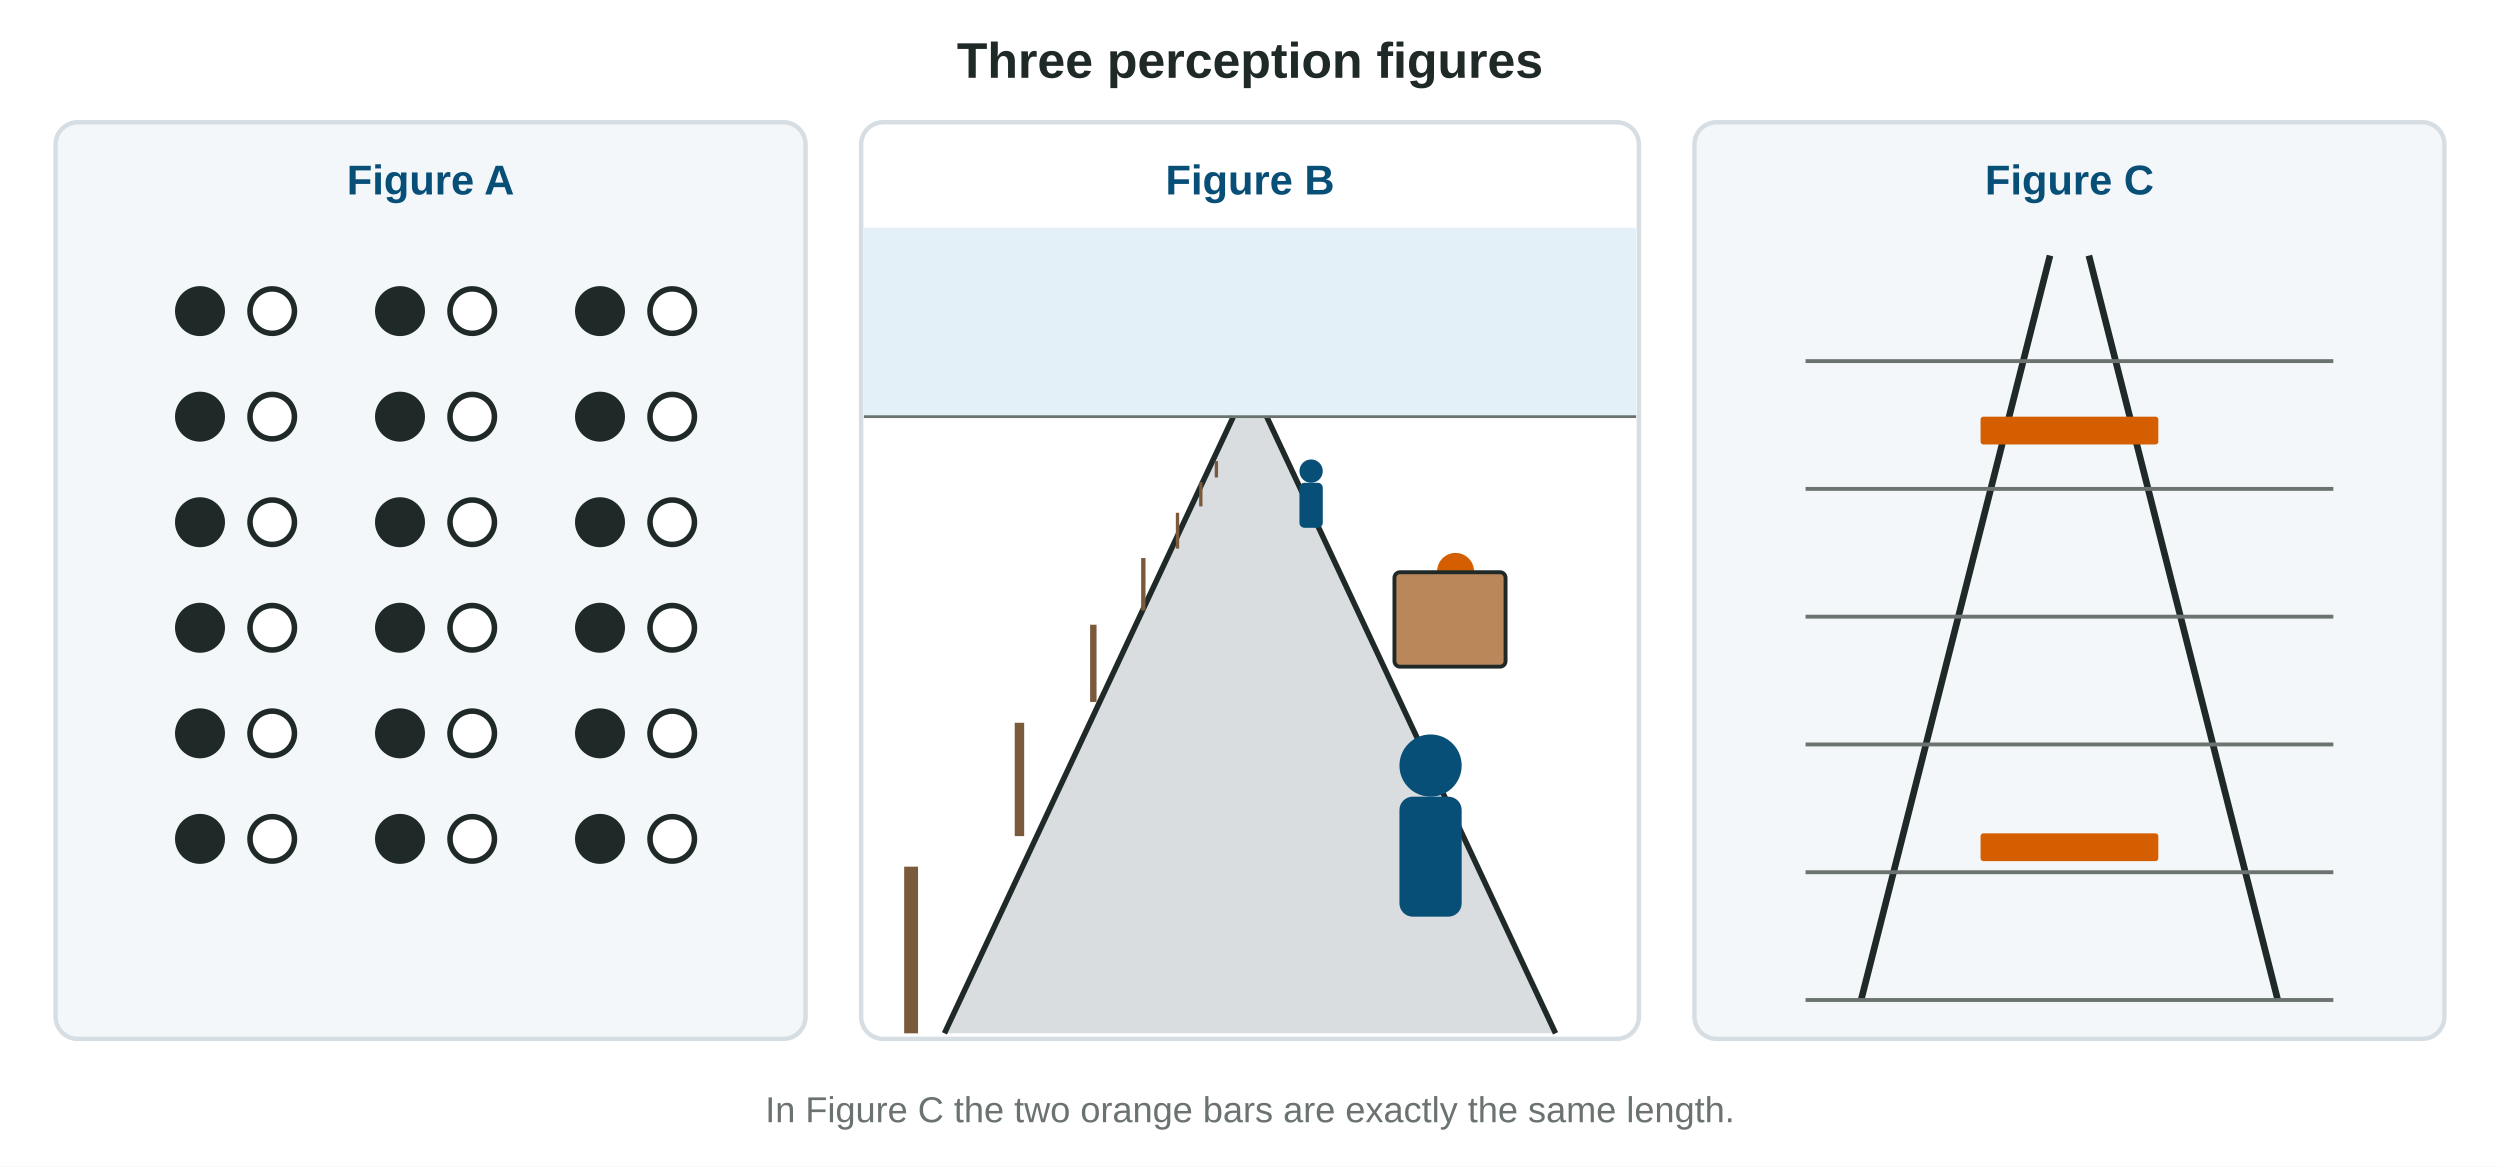
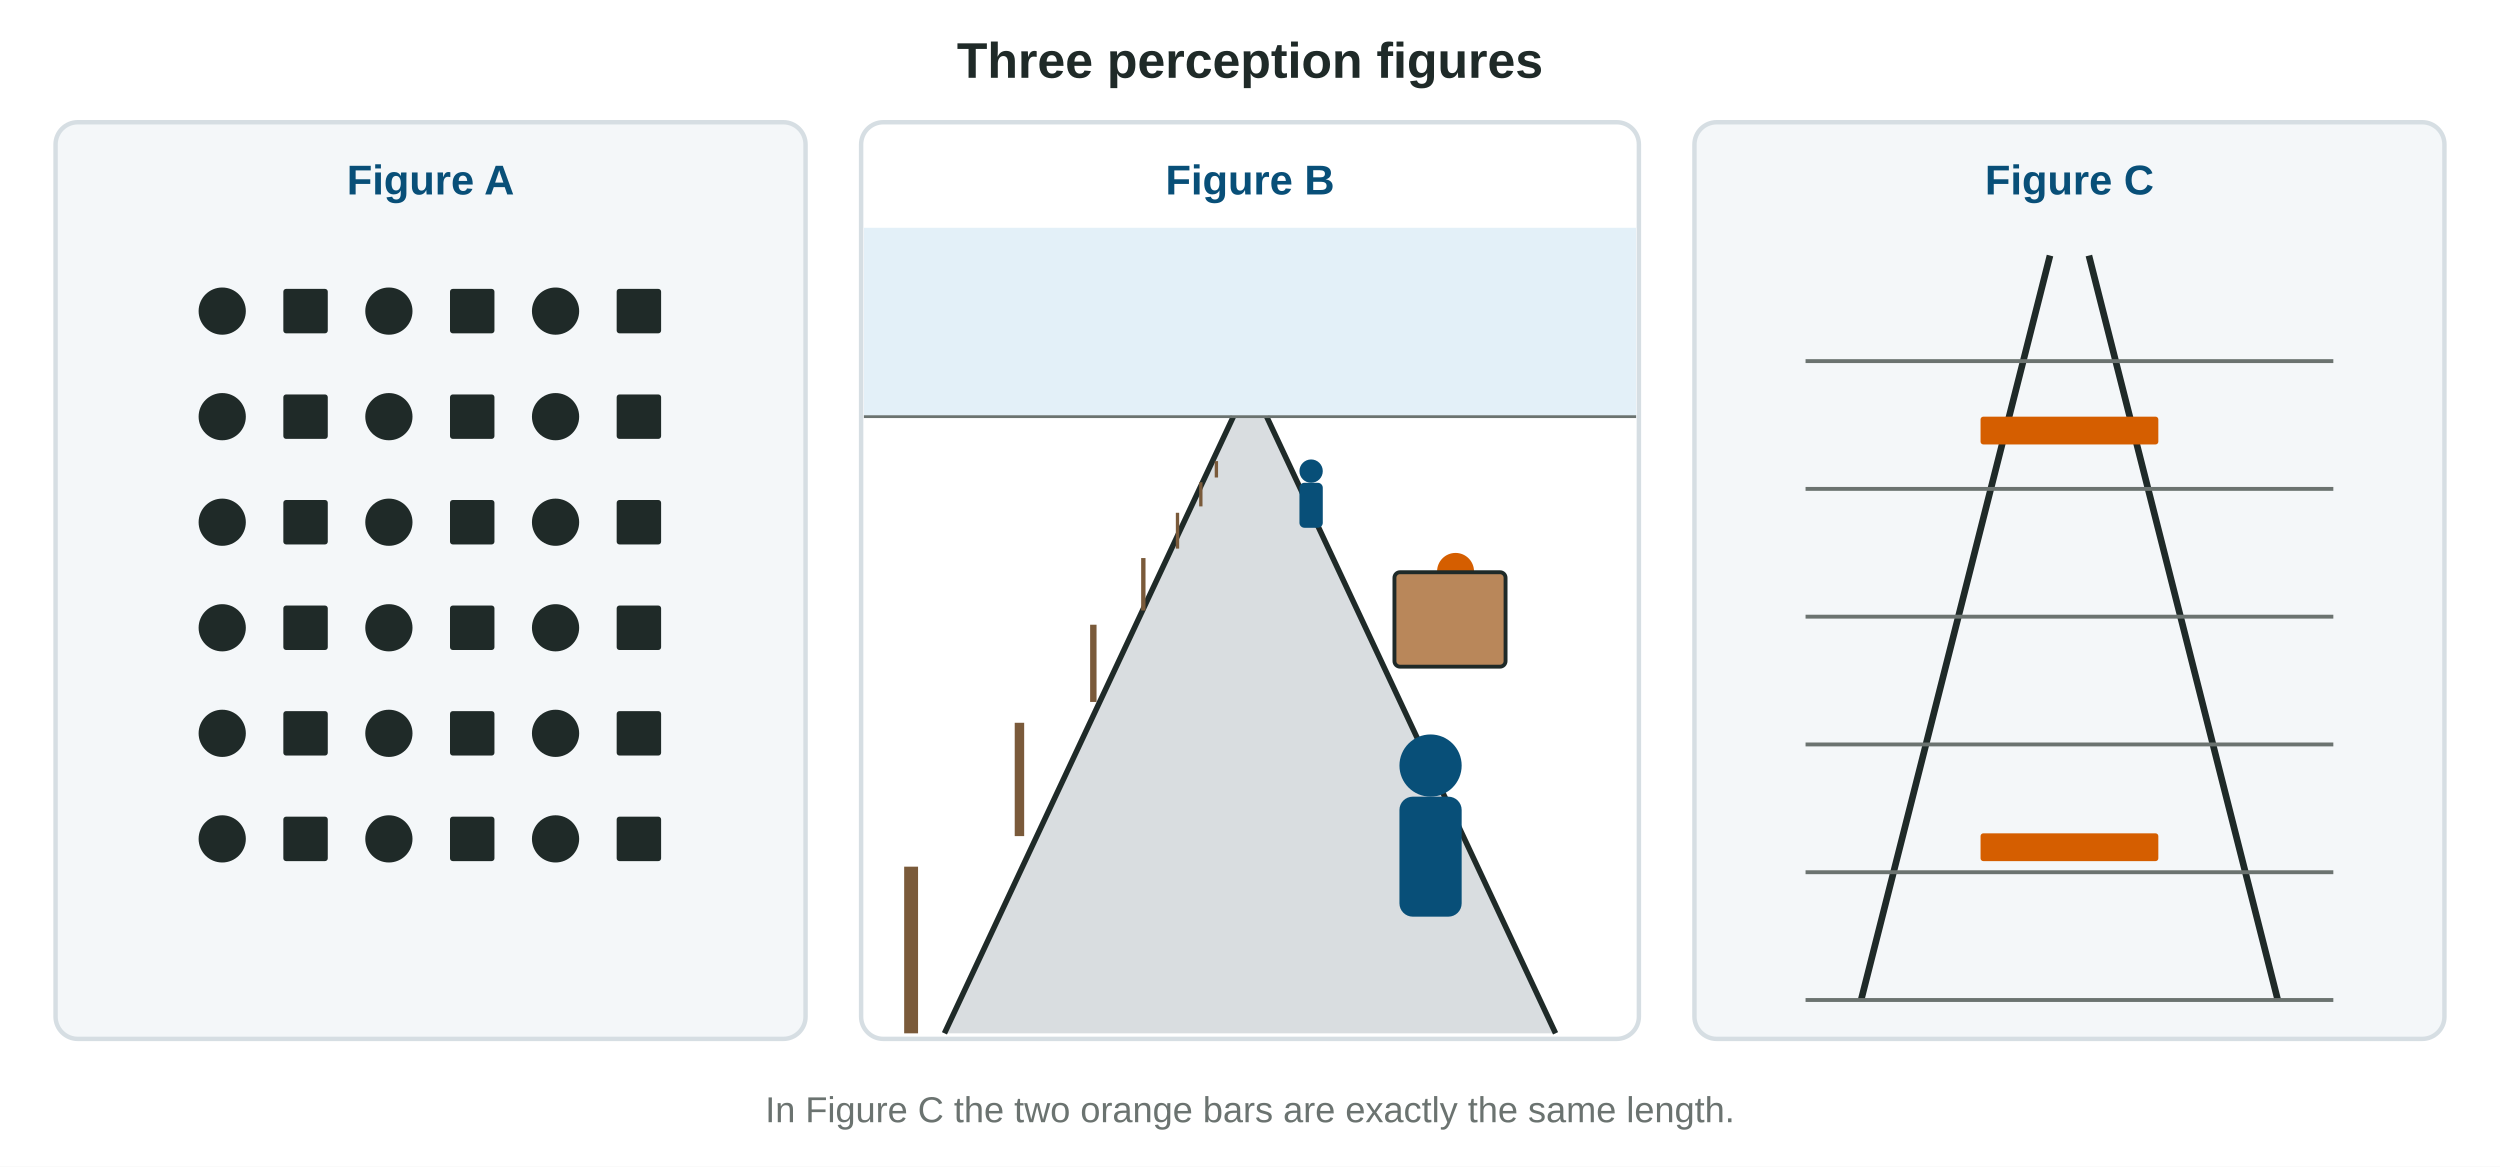
<svg xmlns="http://www.w3.org/2000/svg" viewBox="0 0 900 420" width="900" height="420" role="img" aria-labelledby="perception-figure-set-t perception-figure-set-d" font-family="Arial, Helvetica, sans-serif">
  <defs>
    <marker id="ar-ink" viewBox="0 0 10 10" refX="9" refY="5" markerUnits="userSpaceOnUse" markerWidth="10" markerHeight="10" orient="auto-start-reverse">
      <path d="M0,0 L10,5 L0,10 z" fill="#1F2A28" />
    </marker>
    <marker id="ar-cer" viewBox="0 0 10 10" refX="9" refY="5" markerUnits="userSpaceOnUse" markerWidth="10" markerHeight="10" orient="auto-start-reverse">
      <path d="M0,0 L10,5 L0,10 z" fill="#084F78" />
    </marker>
    <marker id="ar-verm" viewBox="0 0 10 10" refX="9" refY="5" markerUnits="userSpaceOnUse" markerWidth="10" markerHeight="10" orient="auto-start-reverse">
      <path d="M0,0 L10,5 L0,10 z" fill="#D55E00" />
    </marker>
    <marker id="ar-green" viewBox="0 0 10 10" refX="9" refY="5" markerUnits="userSpaceOnUse" markerWidth="10" markerHeight="10" orient="auto-start-reverse">
      <path d="M0,0 L10,5 L0,10 z" fill="#009E73" />
    </marker>
    <marker id="ar-grey" viewBox="0 0 10 10" refX="9" refY="5" markerUnits="userSpaceOnUse" markerWidth="10" markerHeight="10" orient="auto-start-reverse">
      <path d="M0,0 L10,5 L0,10 z" fill="#6B7370" />
    </marker>
  </defs>
  <rect width="900" height="420" fill="#FFFFFF" />
  <text x="450" y="28" font-size="18" fill="#1F2A28" text-anchor="middle" font-weight="700">Three perception figures</text>
  <rect x="20" y="44" width="270" height="330" rx="8" fill="#F4F7F9" stroke="#D6DEE3" stroke-width="1.6" />
  <text x="155" y="70" font-size="15" fill="#084F78" text-anchor="middle" font-weight="700">Figure A</text>
-   <circle cx="72" cy="112" r="8" fill="#1F2A28" stroke="#1F2A28" stroke-width="2" />
-   <circle cx="72" cy="150" r="8" fill="#1F2A28" stroke="#1F2A28" stroke-width="2" />
-   <circle cx="72" cy="188" r="8" fill="#1F2A28" stroke="#1F2A28" stroke-width="2" />
-   <circle cx="72" cy="226" r="8" fill="#1F2A28" stroke="#1F2A28" stroke-width="2" />
-   <circle cx="72" cy="264" r="8" fill="#1F2A28" stroke="#1F2A28" stroke-width="2" />
-   <circle cx="72" cy="302" r="8" fill="#1F2A28" stroke="#1F2A28" stroke-width="2" />
-   <circle cx="98" cy="112" r="8" fill="#FFFFFF" stroke="#1F2A28" stroke-width="2" />
-   <circle cx="98" cy="150" r="8" fill="#FFFFFF" stroke="#1F2A28" stroke-width="2" />
-   <circle cx="98" cy="188" r="8" fill="#FFFFFF" stroke="#1F2A28" stroke-width="2" />
-   <circle cx="98" cy="226" r="8" fill="#FFFFFF" stroke="#1F2A28" stroke-width="2" />
-   <circle cx="98" cy="264" r="8" fill="#FFFFFF" stroke="#1F2A28" stroke-width="2" />
-   <circle cx="98" cy="302" r="8" fill="#FFFFFF" stroke="#1F2A28" stroke-width="2" />
-   <circle cx="144" cy="112" r="8" fill="#1F2A28" stroke="#1F2A28" stroke-width="2" />
-   <circle cx="144" cy="150" r="8" fill="#1F2A28" stroke="#1F2A28" stroke-width="2" />
-   <circle cx="144" cy="188" r="8" fill="#1F2A28" stroke="#1F2A28" stroke-width="2" />
-   <circle cx="144" cy="226" r="8" fill="#1F2A28" stroke="#1F2A28" stroke-width="2" />
-   <circle cx="144" cy="264" r="8" fill="#1F2A28" stroke="#1F2A28" stroke-width="2" />
-   <circle cx="144" cy="302" r="8" fill="#1F2A28" stroke="#1F2A28" stroke-width="2" />
-   <circle cx="170" cy="112" r="8" fill="#FFFFFF" stroke="#1F2A28" stroke-width="2" />
-   <circle cx="170" cy="150" r="8" fill="#FFFFFF" stroke="#1F2A28" stroke-width="2" />
-   <circle cx="170" cy="188" r="8" fill="#FFFFFF" stroke="#1F2A28" stroke-width="2" />
-   <circle cx="170" cy="226" r="8" fill="#FFFFFF" stroke="#1F2A28" stroke-width="2" />
-   <circle cx="170" cy="264" r="8" fill="#FFFFFF" stroke="#1F2A28" stroke-width="2" />
-   <circle cx="170" cy="302" r="8" fill="#FFFFFF" stroke="#1F2A28" stroke-width="2" />
-   <circle cx="216" cy="112" r="8" fill="#1F2A28" stroke="#1F2A28" stroke-width="2" />
-   <circle cx="216" cy="150" r="8" fill="#1F2A28" stroke="#1F2A28" stroke-width="2" />
-   <circle cx="216" cy="188" r="8" fill="#1F2A28" stroke="#1F2A28" stroke-width="2" />
-   <circle cx="216" cy="226" r="8" fill="#1F2A28" stroke="#1F2A28" stroke-width="2" />
-   <circle cx="216" cy="264" r="8" fill="#1F2A28" stroke="#1F2A28" stroke-width="2" />
-   <circle cx="216" cy="302" r="8" fill="#1F2A28" stroke="#1F2A28" stroke-width="2" />
-   <circle cx="242" cy="112" r="8" fill="#FFFFFF" stroke="#1F2A28" stroke-width="2" />
-   <circle cx="242" cy="150" r="8" fill="#FFFFFF" stroke="#1F2A28" stroke-width="2" />
-   <circle cx="242" cy="188" r="8" fill="#FFFFFF" stroke="#1F2A28" stroke-width="2" />
-   <circle cx="242" cy="226" r="8" fill="#FFFFFF" stroke="#1F2A28" stroke-width="2" />
-   <circle cx="242" cy="264" r="8" fill="#FFFFFF" stroke="#1F2A28" stroke-width="2" />
-   <circle cx="242" cy="302" r="8" fill="#FFFFFF" stroke="#1F2A28" stroke-width="2" />
+   <circle cx="80" cy="112" r="8.5" fill="#1F2A28" stroke="none" stroke-width="1.4" />
+   <circle cx="80" cy="150" r="8.5" fill="#1F2A28" stroke="none" stroke-width="1.4" />
+   <circle cx="80" cy="188" r="8.5" fill="#1F2A28" stroke="none" stroke-width="1.4" />
+   <circle cx="80" cy="226" r="8.5" fill="#1F2A28" stroke="none" stroke-width="1.4" />
+   <circle cx="80" cy="264" r="8.5" fill="#1F2A28" stroke="none" stroke-width="1.4" />
+   <circle cx="80" cy="302" r="8.5" fill="#1F2A28" stroke="none" stroke-width="1.4" />
+   <rect x="102" y="104" width="16" height="16" rx="1" fill="#1F2A28" stroke="none" stroke-width="1.6" />
+   <rect x="102" y="142" width="16" height="16" rx="1" fill="#1F2A28" stroke="none" stroke-width="1.6" />
+   <rect x="102" y="180" width="16" height="16" rx="1" fill="#1F2A28" stroke="none" stroke-width="1.6" />
+   <rect x="102" y="218" width="16" height="16" rx="1" fill="#1F2A28" stroke="none" stroke-width="1.6" />
+   <rect x="102" y="256" width="16" height="16" rx="1" fill="#1F2A28" stroke="none" stroke-width="1.6" />
+   <rect x="102" y="294" width="16" height="16" rx="1" fill="#1F2A28" stroke="none" stroke-width="1.6" />
+   <circle cx="140" cy="112" r="8.5" fill="#1F2A28" stroke="none" stroke-width="1.4" />
+   <circle cx="140" cy="150" r="8.5" fill="#1F2A28" stroke="none" stroke-width="1.4" />
+   <circle cx="140" cy="188" r="8.5" fill="#1F2A28" stroke="none" stroke-width="1.4" />
+   <circle cx="140" cy="226" r="8.5" fill="#1F2A28" stroke="none" stroke-width="1.4" />
+   <circle cx="140" cy="264" r="8.5" fill="#1F2A28" stroke="none" stroke-width="1.4" />
+   <circle cx="140" cy="302" r="8.5" fill="#1F2A28" stroke="none" stroke-width="1.4" />
+   <rect x="162" y="104" width="16" height="16" rx="1" fill="#1F2A28" stroke="none" stroke-width="1.6" />
+   <rect x="162" y="142" width="16" height="16" rx="1" fill="#1F2A28" stroke="none" stroke-width="1.6" />
+   <rect x="162" y="180" width="16" height="16" rx="1" fill="#1F2A28" stroke="none" stroke-width="1.6" />
+   <rect x="162" y="218" width="16" height="16" rx="1" fill="#1F2A28" stroke="none" stroke-width="1.6" />
+   <rect x="162" y="256" width="16" height="16" rx="1" fill="#1F2A28" stroke="none" stroke-width="1.6" />
+   <rect x="162" y="294" width="16" height="16" rx="1" fill="#1F2A28" stroke="none" stroke-width="1.6" />
+   <circle cx="200" cy="112" r="8.5" fill="#1F2A28" stroke="none" stroke-width="1.4" />
+   <circle cx="200" cy="150" r="8.5" fill="#1F2A28" stroke="none" stroke-width="1.4" />
+   <circle cx="200" cy="188" r="8.5" fill="#1F2A28" stroke="none" stroke-width="1.4" />
+   <circle cx="200" cy="226" r="8.5" fill="#1F2A28" stroke="none" stroke-width="1.4" />
+   <circle cx="200" cy="264" r="8.5" fill="#1F2A28" stroke="none" stroke-width="1.4" />
+   <circle cx="200" cy="302" r="8.5" fill="#1F2A28" stroke="none" stroke-width="1.4" />
+   <rect x="222" y="104" width="16" height="16" rx="1" fill="#1F2A28" stroke="none" stroke-width="1.6" />
+   <rect x="222" y="142" width="16" height="16" rx="1" fill="#1F2A28" stroke="none" stroke-width="1.6" />
+   <rect x="222" y="180" width="16" height="16" rx="1" fill="#1F2A28" stroke="none" stroke-width="1.6" />
+   <rect x="222" y="218" width="16" height="16" rx="1" fill="#1F2A28" stroke="none" stroke-width="1.6" />
+   <rect x="222" y="256" width="16" height="16" rx="1" fill="#1F2A28" stroke="none" stroke-width="1.6" />
+   <rect x="222" y="294" width="16" height="16" rx="1" fill="#1F2A28" stroke="none" stroke-width="1.6" />
  <rect x="310" y="44" width="280" height="330" rx="8" fill="#FFFFFF" stroke="#D6DEE3" stroke-width="1.6" />
  <text x="450" y="70" font-size="15" fill="#084F78" text-anchor="middle" font-weight="700">Figure B</text>
  <rect x="311" y="82" width="278" height="68" rx="0" fill="#E3F0F8" stroke="none" stroke-width="1.6" />
  <path d="M340 372 L444 150 L456 150 L560 372 Z" fill="#D9DDE0" stroke="none" stroke-width="1.6" stroke-linejoin="round" stroke-linecap="round" />
  <line x1="340" y1="372" x2="444" y2="150" stroke="#1F2A28" stroke-width="2" />
  <line x1="560" y1="372" x2="456" y2="150" stroke="#1F2A28" stroke-width="2" />
  <line x1="311" y1="150" x2="589" y2="150" stroke="#6B7370" stroke-width="1" />
  <line x1="328" y1="372" x2="328" y2="312" stroke="#7A5A3A" stroke-width="5" />
  <line x1="367" y1="301" x2="367" y2="260.2" stroke="#7A5A3A" stroke-width="3.4" />
  <line x1="393.6" y1="252.7" x2="393.6" y2="224.9" stroke="#7A5A3A" stroke-width="2.312" />
  <line x1="411.6" y1="219.8" x2="411.6" y2="200.9" stroke="#7A5A3A" stroke-width="1.572" />
  <line x1="423.9" y1="197.5" x2="423.9" y2="184.6" stroke="#7A5A3A" stroke-width="1.2" />
  <line x1="432.3" y1="182.3" x2="432.3" y2="173.6" stroke="#7A5A3A" stroke-width="1.2" />
  <line x1="437.9" y1="171.9" x2="437.9" y2="166" stroke="#7A5A3A" stroke-width="1.2" />
  <circle cx="515" cy="275.6" r="11.2" fill="#084F78" stroke="none" stroke-width="1.4" />
  <rect x="503.8" y="286.8" width="22.4" height="43.2" rx="4.8" fill="#084F78" stroke="none" stroke-width="1.6" />
  <circle cx="472" cy="169.6" r="4.2" fill="#084F78" stroke="none" stroke-width="1.4" />
  <rect x="467.8" y="173.8" width="8.4" height="16.2" rx="1.8" fill="#084F78" stroke="none" stroke-width="1.6" />
  <circle cx="524" cy="205.7" r="6.65" fill="#D55E00" stroke="none" stroke-width="1.4" />
  <rect x="517.4" y="212.4" width="13.3" height="25.7" rx="2.85" fill="#D55E00" stroke="none" stroke-width="1.6" />
  <rect x="502" y="206" width="40" height="34" rx="2" fill="#B9875A" stroke="#1F2A28" stroke-width="1.4" />
  <rect x="610" y="44" width="270" height="330" rx="8" fill="#F4F7F9" stroke="#D6DEE3" stroke-width="1.6" />
  <text x="745" y="70" font-size="15" fill="#084F78" text-anchor="middle" font-weight="700">Figure C</text>
  <line x1="670" y1="360" x2="738" y2="92" stroke="#1F2A28" stroke-width="2.4" />
  <line x1="820" y1="360" x2="752" y2="92" stroke="#1F2A28" stroke-width="2.4" />
  <line x1="650" y1="360" x2="840" y2="360" stroke="#6B7370" stroke-width="1.4" />
  <line x1="650" y1="314" x2="840" y2="314" stroke="#6B7370" stroke-width="1.4" />
  <line x1="650" y1="268" x2="840" y2="268" stroke="#6B7370" stroke-width="1.4" />
  <line x1="650" y1="222" x2="840" y2="222" stroke="#6B7370" stroke-width="1.4" />
  <line x1="650" y1="176" x2="840" y2="176" stroke="#6B7370" stroke-width="1.4" />
  <line x1="650" y1="130" x2="840" y2="130" stroke="#6B7370" stroke-width="1.4" />
  <rect x="713" y="150" width="64" height="10" rx="1" fill="#D55E00" stroke="none" stroke-width="1.6" />
  <rect x="713" y="300" width="64" height="10" rx="1" fill="#D55E00" stroke="none" stroke-width="1.6" />
  <text x="450" y="404" font-size="13" fill="#6B7370" text-anchor="middle">In Figure C the two orange bars are exactly the same length.</text>
</svg>
